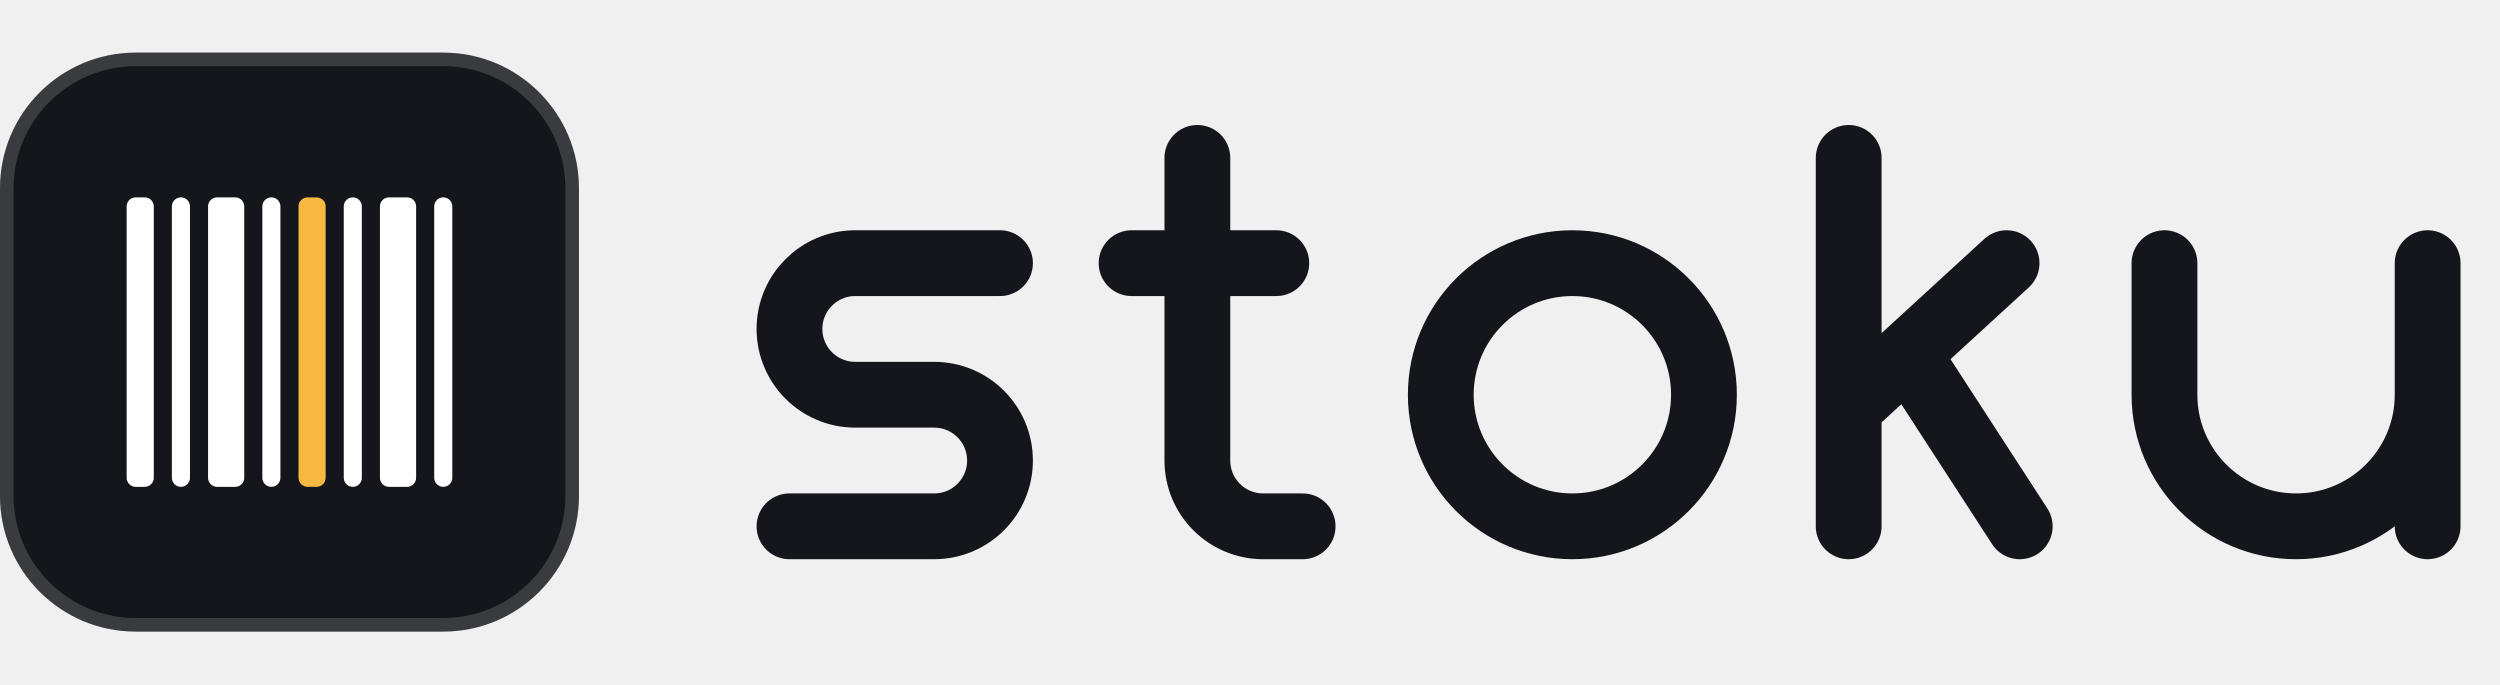
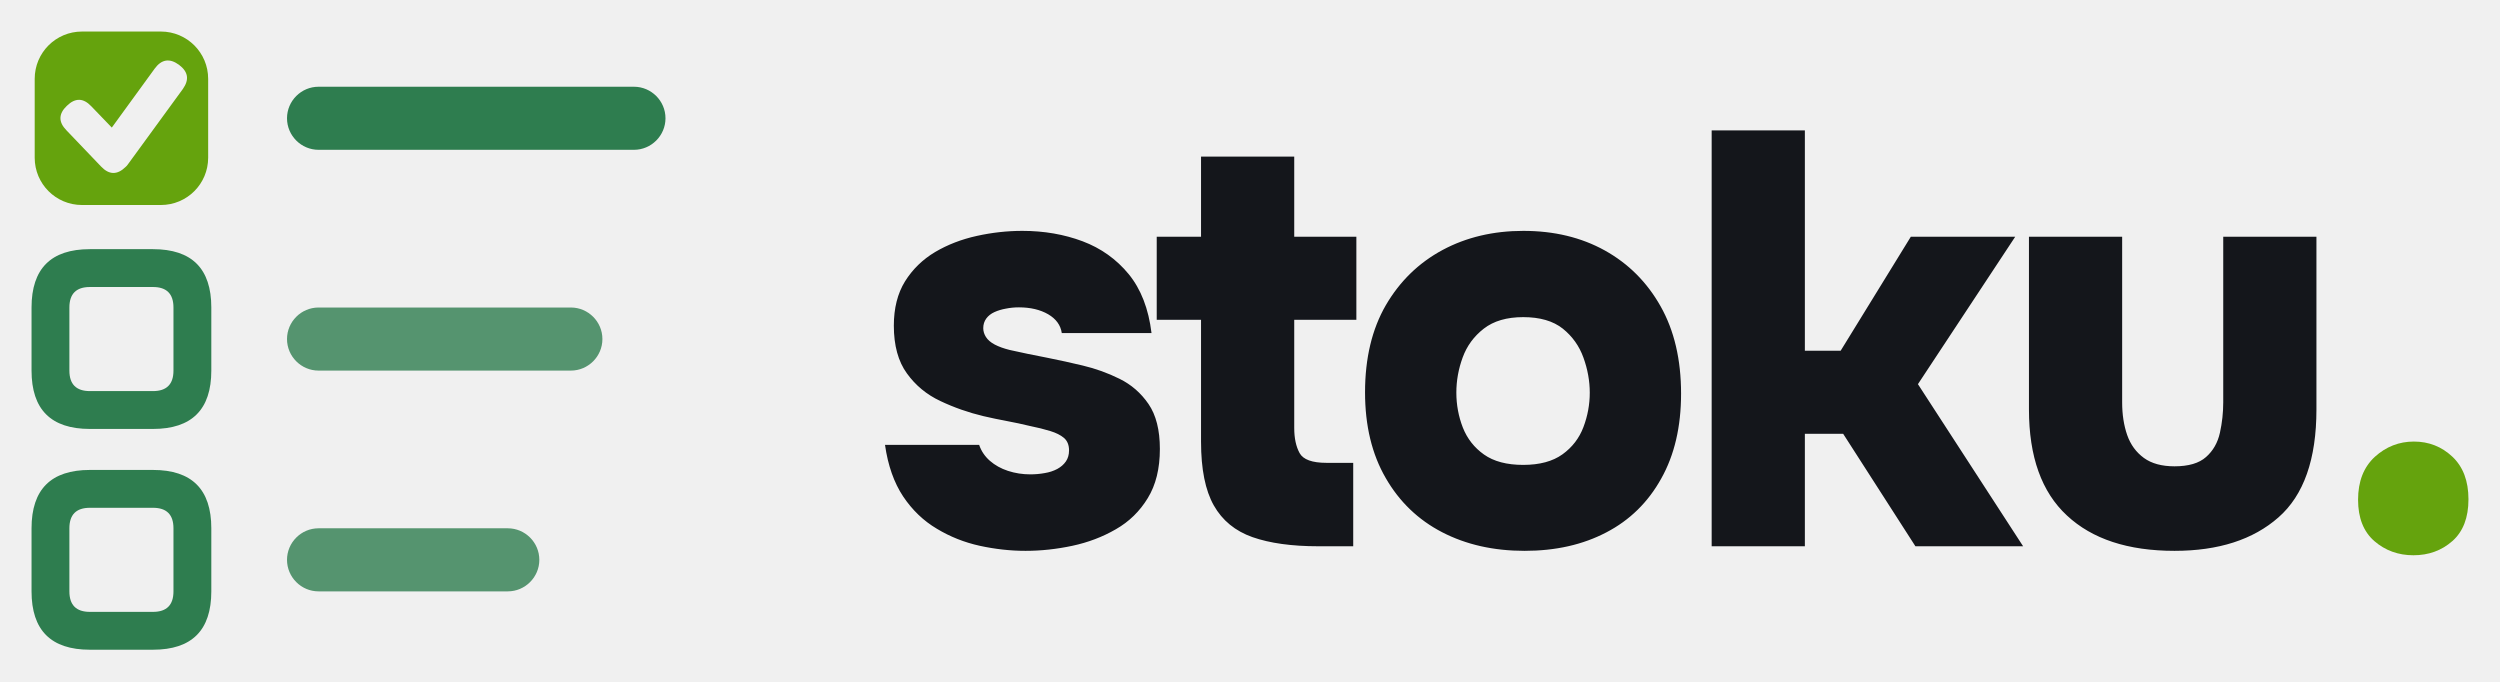
- <svg xmlns="http://www.w3.org/2000/svg" width="190" height="52" viewBox="0 0 190 52">
-   <g transform="translate(0 4) scale(.6875)">
-     <rect width="64" height="64" rx="15" fill="#14161b" />
-     <rect x=".75" y=".75" width="62.5" height="62.5" rx="14.25" fill="none" stroke="#fff" stroke-opacity=".16" stroke-width="1.5" />
-     <rect x="14" y="16" width="3" height="32" rx="1" fill="#fff" />
-     <rect x="19" y="16" width="2" height="32" rx="1" fill="#fff" />
-     <rect x="23" y="16" width="4" height="32" rx="1" fill="#fff" />
-     <rect x="29" y="16" width="2" height="32" rx="1" fill="#fff" />
-     <rect x="33" y="16" width="3" height="32" rx="1" fill="#f5b942" />
-     <rect x="38" y="16" width="2" height="32" rx="1" fill="#fff" />
-     <rect x="42" y="16" width="4" height="32" rx="1" fill="#fff" />
-     <rect x="48" y="16" width="2" height="32" rx="1" fill="#fff" />
-   </g>
-   <g fill="none" stroke="#14161b" stroke-width="5" stroke-linecap="round" stroke-linejoin="round">
-     <path d="M76 20H65a5 5 0 0 0 0 10h6a5 5 0 0 1 0 10H60" />
-     <path d="M91 12v23a5 5 0 0 0 5 5h3M86 20h11" />
-     <circle cx="119.5" cy="30" r="10" />
-     <path d="M140.5 12v28M152.5 20l-12 11M145 26.9l8.5 13.1" />
-     <path d="M164.5 20v10a10 10 0 0 0 20 0M184.5 20v20" />
-   </g>
+ <svg xmlns="http://www.w3.org/2000/svg" width="634.12" height="172.8" viewBox="0 0 158.53 43.2">
+   <path fill="#65a30d" d="M5.2 2H10.2C11.86 2 13.2 3.34 13.2 5V10C13.2 11.66 11.86 13 10.2 13H5.2C3.54 13 2.2 11.66 2.2 10V5C2.2 3.34 3.54 2 5.2 2ZM5.79 6.74Q5.41 6.34 5.03 6.33Q4.64 6.32 4.24 6.71Q3.44 7.47 4.21 8.26L6.41 10.56Q7.17 11.36 7.96 10.59Q8.03 10.53 8.09 10.45L11.59 5.65Q11.91 5.2 11.85 4.82Q11.79 4.44 11.35 4.11Q10.46 3.46 9.81 4.35L7.09 8.09Z" />
+   <path fill="#2e7d4f" d="M20.2 5.5H40.2C41.3 5.5 42.2 6.4 42.2 7.5C42.2 8.6 41.3 9.5 40.2 9.5H20.2C19.1 9.5 18.2 8.6 18.2 7.5C18.2 6.4 19.1 5.5 20.2 5.5Z" />
+   <path fill="#2e7d4f" d="M5.7 15.8H9.7Q13.4 15.8 13.4 19.5V23.5Q13.4 27.2 9.7 27.2H5.7Q2 27.2 2 23.5L2 19.5Q2 15.8 5.7 15.8ZM5.7 18.2Q4.4 18.2 4.4 19.5L4.4 23.5Q4.4 24.8 5.7 24.8H9.7Q11 24.8 11 23.5V19.5Q11 18.2 9.7 18.2Z" />
+   <path fill="#2e7d4f" d="M20.2 19.5H36.2C37.3 19.5 38.2 20.4 38.2 21.5C38.2 22.6 37.3 23.5 36.2 23.5H20.2C19.1 23.5 18.2 22.6 18.2 21.5C18.2 20.4 19.1 19.5 20.2 19.5Z" opacity="0.8" />
+   <path fill="#2e7d4f" d="M5.7 29.8H9.7Q13.4 29.8 13.4 33.5V37.5Q13.4 41.2 9.7 41.2H5.7Q2 41.2 2 37.5L2 33.5Q2 29.8 5.7 29.8ZM5.7 32.2Q4.4 32.2 4.4 33.5L4.4 37.5Q4.4 38.8 5.7 38.8H9.7Q11 38.8 11 37.5V33.5Q11 32.2 9.7 32.2Z" />
+   <path fill="#2e7d4f" d="M20.2 33.5H32.2C33.3 33.5 34.2 34.4 34.2 35.5C34.2 36.6 33.3 37.5 32.2 37.5H20.2C19.1 37.5 18.2 36.6 18.2 35.5C18.2 34.4 19.1 33.5 20.2 33.5Z" opacity="0.8" />
+   <path fill="#14161b" d="M96.68 34.93Q93.73 34.93 91.45 33.75Q89.17 32.57 87.87 30.31Q86.56 28.05 86.56 24.88Q86.56 21.63 87.88 19.35Q89.21 17.07 91.48 15.85Q93.74 14.64 96.6 14.64Q99.52 14.64 101.76 15.88Q104.01 17.13 105.3 19.42Q106.6 21.72 106.6 24.96Q106.6 28.11 105.34 30.35Q104.09 32.6 101.86 33.76Q99.63 34.93 96.68 34.93ZM108.54 34.64V8.27H114.45V22.24H116.72L121.17 15.01H127.79L121.62 24.36L128.29 34.64H121.46L116.88 27.51H114.45V34.64ZM137.89 34.93Q133.47 34.93 131.07 32.69Q128.66 30.46 128.66 25.96V15.01H134.57V25.51Q134.57 26.67 134.89 27.59Q135.21 28.5 135.95 29.04Q136.68 29.57 137.89 29.57Q139.23 29.57 139.89 28.98Q140.56 28.39 140.77 27.44Q140.98 26.49 140.98 25.51V15.01H146.89V25.96Q146.89 30.7 144.48 32.81Q142.07 34.93 137.89 34.93ZM65.03 34.93Q63.6 34.93 62.13 34.61Q60.67 34.29 59.41 33.53Q58.14 32.78 57.27 31.48Q56.4 30.17 56.12 28.21H62.09Q62.29 28.8 62.77 29.22Q63.25 29.64 63.92 29.86Q64.6 30.08 65.33 30.08Q65.8 30.08 66.24 30Q66.68 29.93 67.04 29.74Q67.39 29.55 67.59 29.26Q67.79 28.97 67.79 28.56Q67.79 28.05 67.47 27.77Q67.15 27.5 66.59 27.33Q66.04 27.16 65.3 27.01Q64.6 26.84 63.85 26.7Q63.1 26.56 62.37 26.39Q60.94 26.05 59.63 25.43Q58.33 24.82 57.51 23.68Q56.68 22.54 56.68 20.65Q56.68 18.99 57.39 17.84Q58.11 16.69 59.3 15.98Q60.49 15.28 61.94 14.96Q63.39 14.64 64.83 14.64Q66.89 14.64 68.65 15.3Q70.4 15.96 71.57 17.38Q72.74 18.81 73.02 21.12H67.33Q67.22 20.37 66.47 19.93Q65.71 19.49 64.61 19.49Q64.19 19.49 63.79 19.57Q63.39 19.64 63.06 19.79Q62.73 19.94 62.54 20.2Q62.35 20.46 62.35 20.81Q62.35 21.1 62.52 21.37Q62.7 21.65 63.08 21.85Q63.46 22.05 64.02 22.19Q65.17 22.45 66.38 22.68Q67.58 22.92 68.66 23.18Q69.88 23.47 70.99 24.02Q72.11 24.57 72.83 25.62Q73.55 26.67 73.55 28.47Q73.55 30.34 72.78 31.59Q72.02 32.84 70.76 33.56Q69.5 34.29 68 34.61Q66.5 34.93 65.03 34.93ZM83.6 34.64Q81.07 34.64 79.42 34.06Q77.78 33.48 76.97 32.05Q76.16 30.62 76.16 28.01V20.28H73.35V15.01H76.16V9.93H82.07V15.01H86.01V20.28H82.07V27.14Q82.07 28.11 82.41 28.73Q82.75 29.35 84.12 29.35H85.81V34.64ZM96.59 29.48Q98.15 29.48 99.08 28.81Q100.01 28.14 100.41 27.08Q100.81 26.02 100.81 24.9Q100.81 23.79 100.41 22.68Q100.01 21.57 99.1 20.84Q98.18 20.11 96.59 20.11Q95.03 20.11 94.09 20.84Q93.15 21.57 92.75 22.67Q92.35 23.76 92.35 24.9Q92.35 26.05 92.76 27.11Q93.18 28.17 94.1 28.82Q95.03 29.48 96.59 29.48Z" />
+   <path fill="#65a30d" d="M153.04 35.21Q151.6 35.21 150.56 34.31Q149.53 33.41 149.53 31.69Q149.53 29.95 150.59 28.97Q151.66 28 153.07 28Q154.49 28 155.51 28.96Q156.53 29.92 156.53 31.66Q156.53 33.41 155.51 34.31Q154.49 35.21 153.04 35.21Z" />
</svg>
